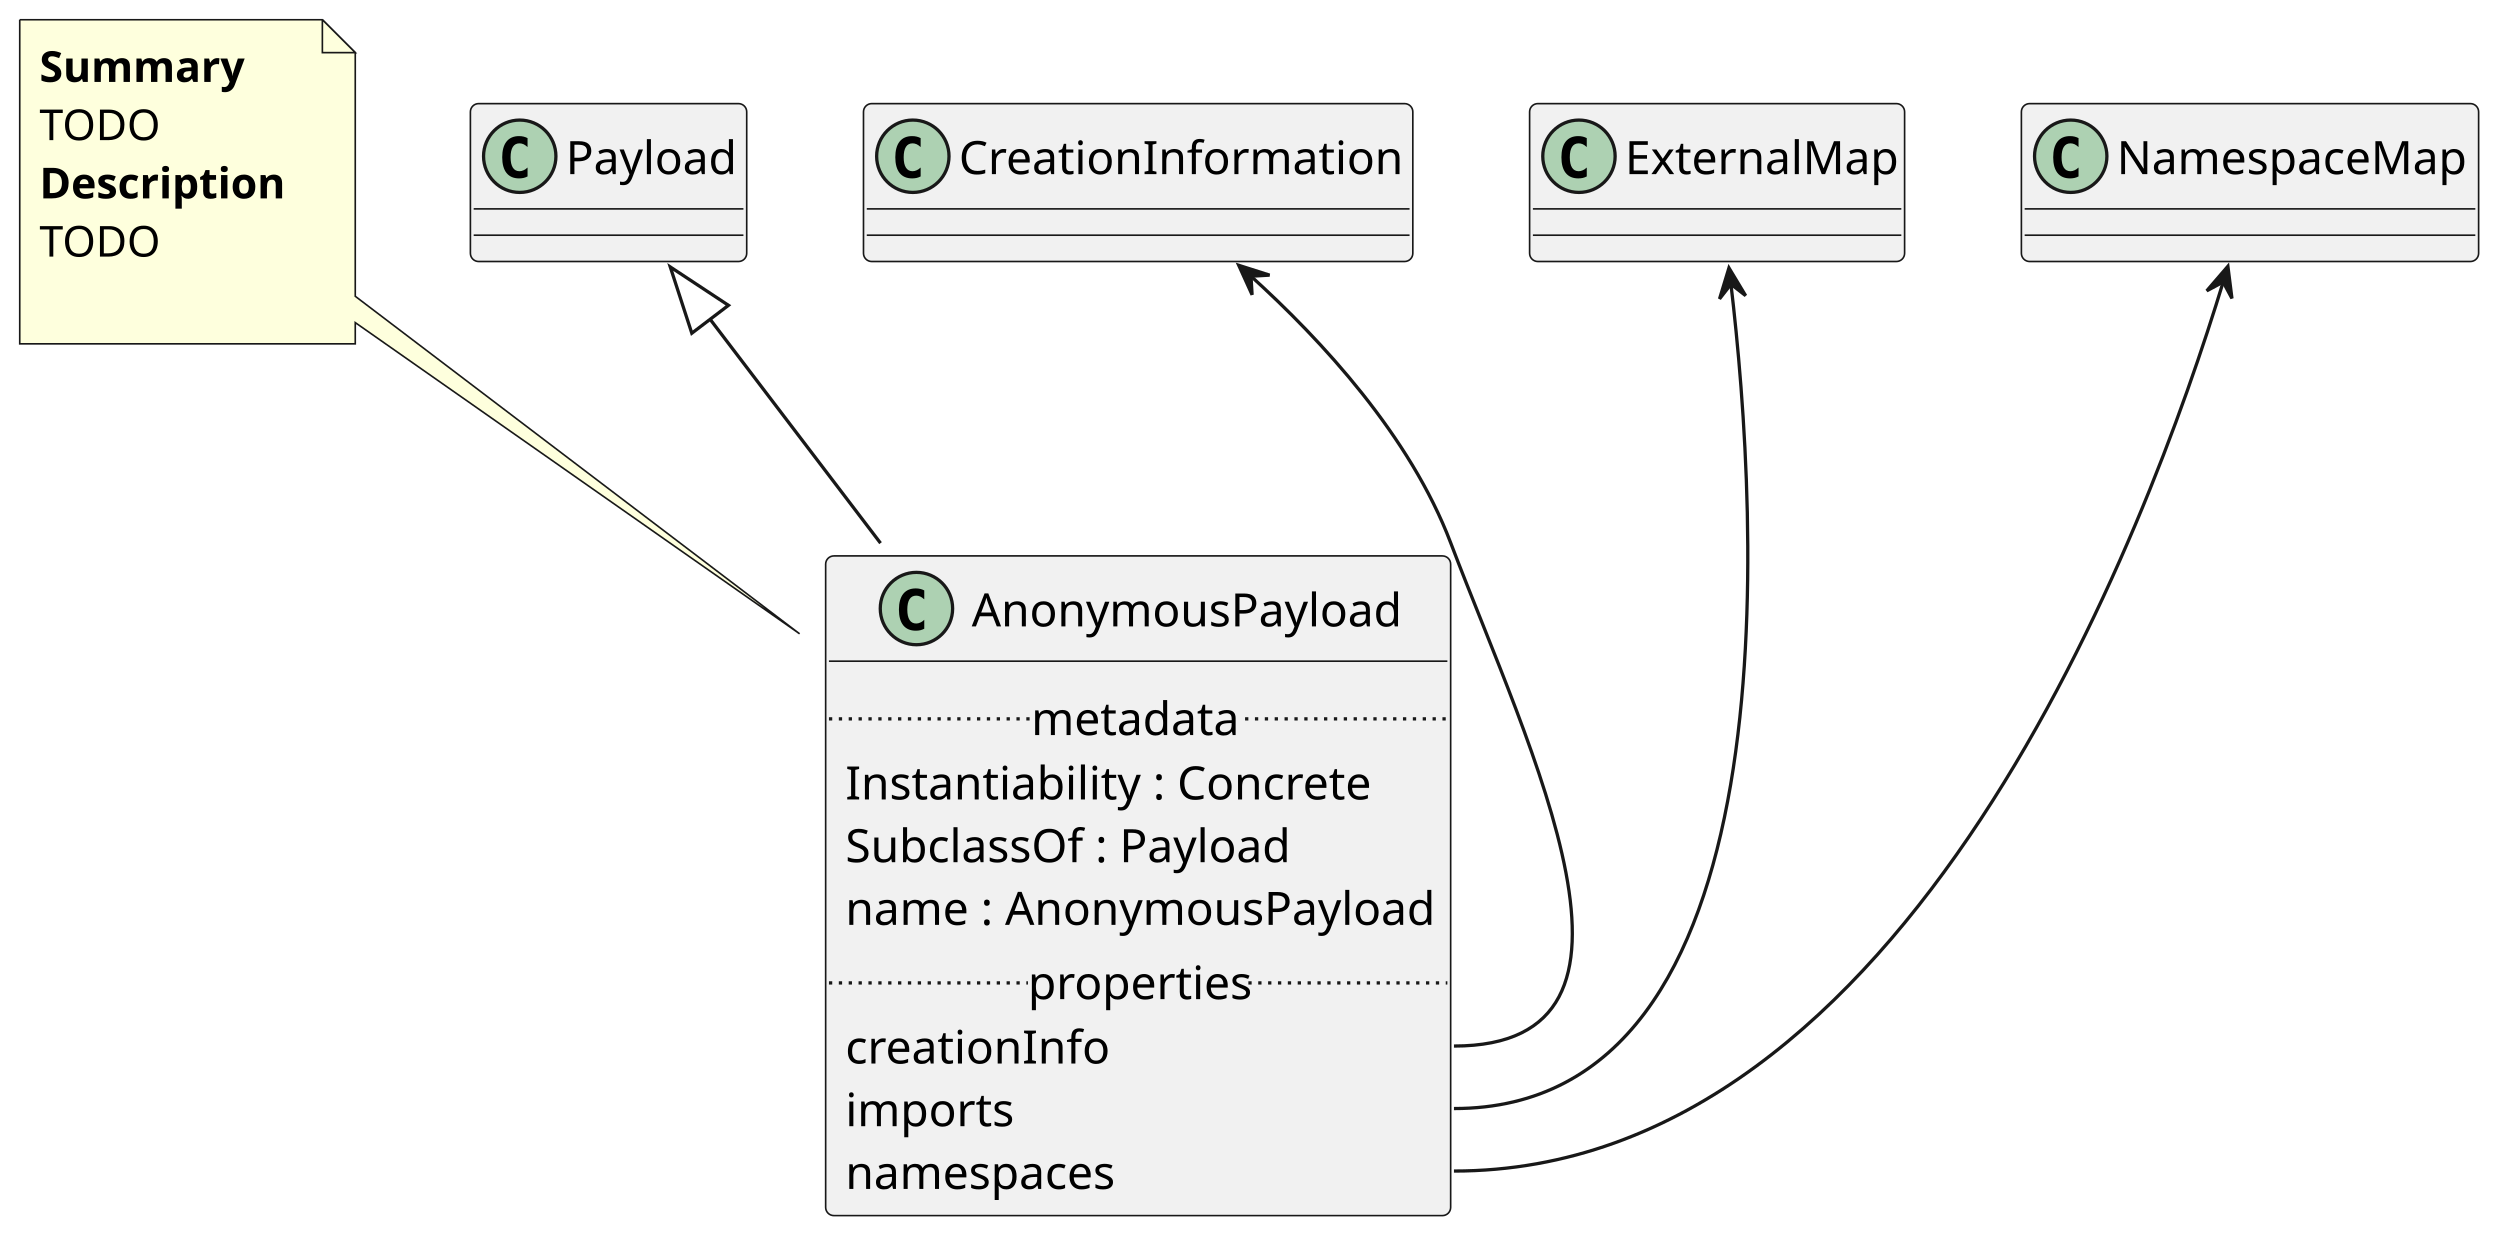
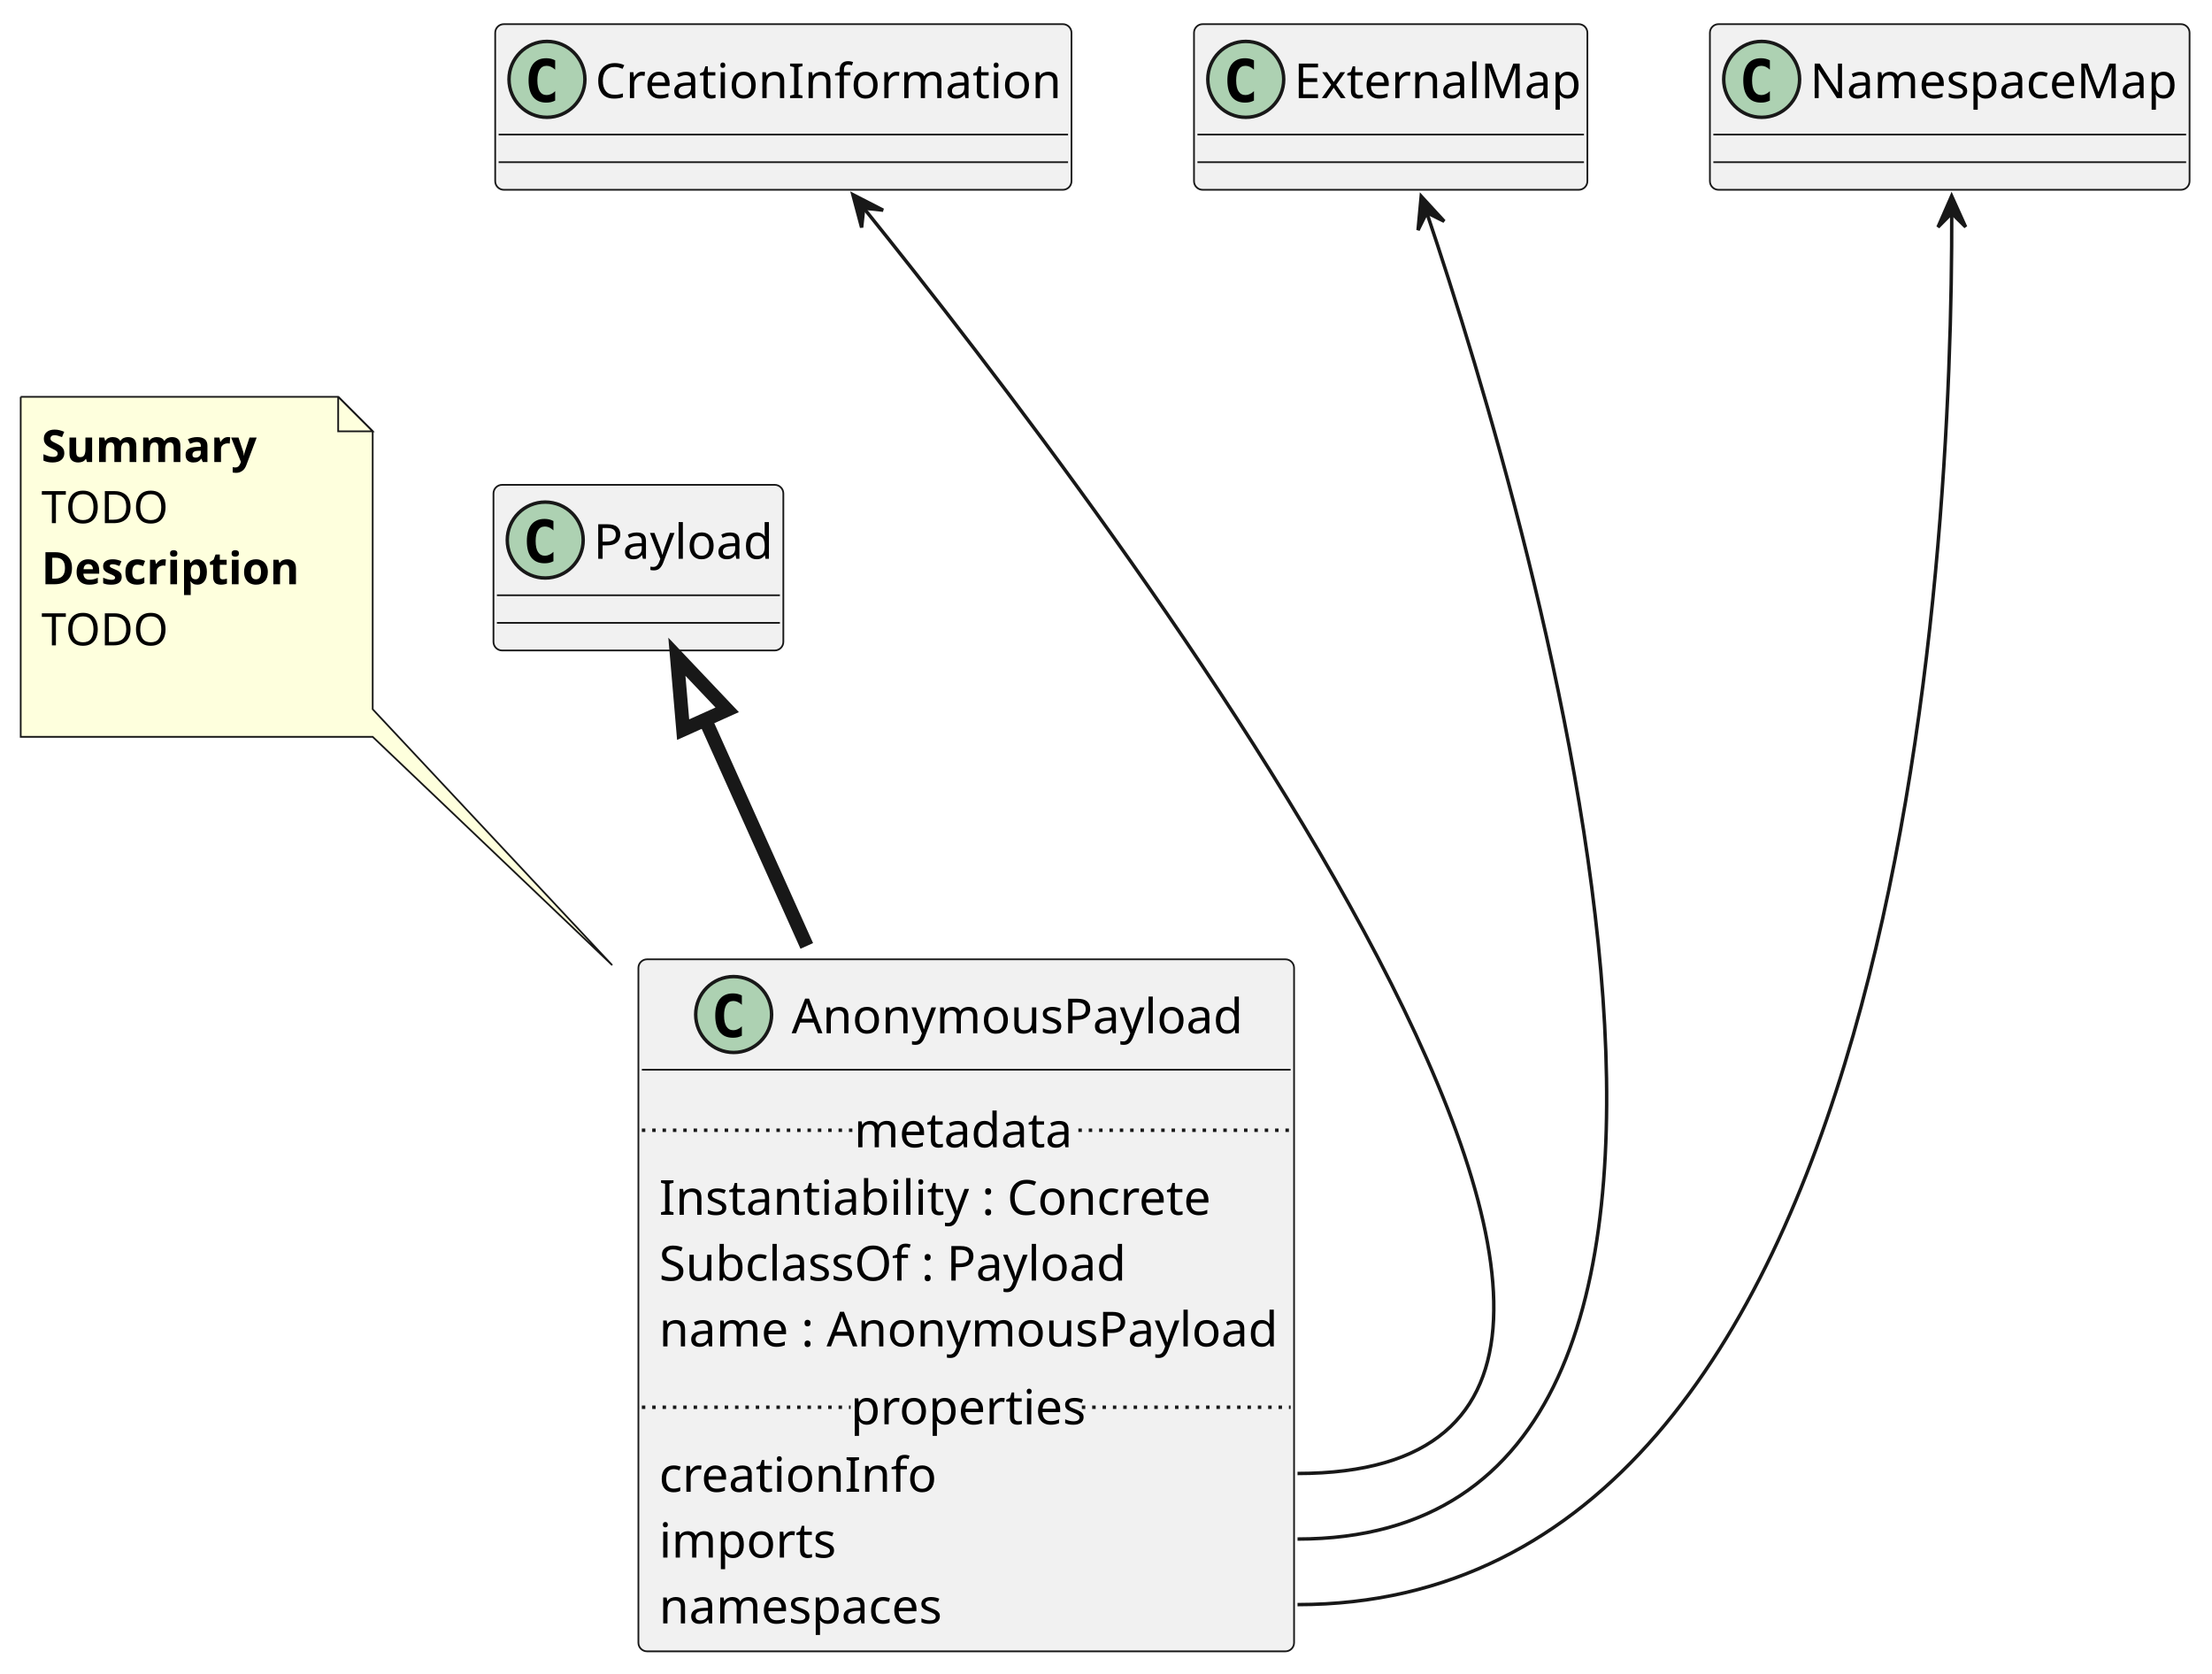
- <svg xmlns="http://www.w3.org/2000/svg" contentStyleType="text/css" height="376px" preserveAspectRatio="none" style="width:760px;height:376px;background:#FFFFFF;" version="1.1" viewBox="0 0 760 376" width="760px" zoomAndPan="magnify">
+ <svg xmlns="http://www.w3.org/2000/svg" contentStyleType="text/css" height="485px" preserveAspectRatio="none" style="width:641px;height:485px;background:#FFFFFF;" version="1.1" viewBox="0 0 641 485" width="641px" zoomAndPan="magnify">
  <defs />
  <g>
    <g id="elem_AnonymousPayload">
-       <rect codeLine="1" fill="#F1F1F1" height="200.543" id="AnonymousPayload" rx="2.5" ry="2.5" style="stroke:#181818;stroke-width:0.5;" width="190" x="251" y="169" />
-       <ellipse cx="278.6" cy="185" fill="#ADD1B2" rx="11" ry="11" style="stroke:#181818;stroke-width:1.0;" />
-       <path d="M278.397,191.734 Q275.913,191.734 274.584,190.094 Q273.272,188.422 273.272,185.312 Q273.272,182.188 274.584,180.531 Q275.913,178.875 278.397,178.875 Q279.116,178.875 279.772,179.031 Q280.413,179.188 280.975,179.484 L280.975,182.203 Q280.616,181.859 280.319,181.672 Q280.022,181.469 279.756,181.344 Q279.444,181.203 279.131,181.141 Q278.834,181.078 278.522,181.078 Q277.194,181.078 276.506,182.141 Q275.819,183.234 275.819,185.312 Q275.819,187.406 276.506,188.469 Q277.194,189.547 278.522,189.547 Q279.163,189.547 279.756,189.266 Q280.053,189.141 280.334,188.953 Q280.631,188.75 280.975,188.422 L280.975,191.141 Q280.397,191.438 279.756,191.594 Q279.116,191.734 278.397,191.734 Z " fill="#000000" />
-       <text fill="#000000" font-family="sans-serif" font-size="14" lengthAdjust="spacing" textLength="130" x="295.4" y="190.432">AnonymousPayload</text>
-       <line style="stroke:#181818;stroke-width:0.5;" x1="252" x2="440" y1="201" y2="201" />
-       <text fill="#000000" font-family="sans-serif" font-size="14" lengthAdjust="spacing" textLength="160" x="257" y="243.034">Instantiability : Concrete</text>
-       <text fill="#000000" font-family="sans-serif" font-size="14" lengthAdjust="spacing" textLength="135" x="257" y="262.102">SubclassOf : Payload</text>
-       <text fill="#000000" font-family="sans-serif" font-size="14" lengthAdjust="spacing" textLength="178" x="257" y="281.17">name : AnonymousPayload</text>
-       <line style="stroke:#181818;stroke-width:1.0;stroke-dasharray:1.0,2.0;" x1="252" x2="313.5" y1="218.534" y2="218.534" />
-       <text fill="#000000" font-family="sans-serif" font-size="14" lengthAdjust="spacing" textLength="65" x="313.5" y="223.466">metadata</text>
-       <line style="stroke:#181818;stroke-width:1.0;stroke-dasharray:1.0,2.0;" x1="378.5" x2="440" y1="218.534" y2="218.534" />
-       <text fill="#000000" font-family="sans-serif" font-size="14" lengthAdjust="spacing" textLength="81" x="257" y="323.305">creationInfo</text>
-       <text fill="#000000" font-family="sans-serif" font-size="14" lengthAdjust="spacing" textLength="51" x="257" y="342.373">imports</text>
-       <text fill="#000000" font-family="sans-serif" font-size="14" lengthAdjust="spacing" textLength="82" x="257" y="361.441">namespaces</text>
-       <line style="stroke:#181818;stroke-width:1.0;stroke-dasharray:1.0,2.0;" x1="252" x2="312.5" y1="298.806" y2="298.806" />
-       <text fill="#000000" font-family="sans-serif" font-size="14" lengthAdjust="spacing" textLength="67" x="312.5" y="303.738">properties</text>
-       <line style="stroke:#181818;stroke-width:1.0;stroke-dasharray:1.0,2.0;" x1="379.5" x2="440" y1="298.806" y2="298.806" />
+       <rect codeLine="1" fill="#F1F1F1" height="200.543" id="AnonymousPayload" rx="2.5" ry="2.5" style="stroke:#181818;stroke-width:0.5;" width="190" x="185" y="278" />
+       <ellipse cx="212.6" cy="294" fill="#ADD1B2" rx="11" ry="11" style="stroke:#181818;stroke-width:1.0;" />
+       <path d="M212.397,300.734 Q209.912,300.734 208.584,299.094 Q207.272,297.422 207.272,294.312 Q207.272,291.188 208.584,289.531 Q209.912,287.875 212.397,287.875 Q213.116,287.875 213.772,288.031 Q214.412,288.188 214.975,288.484 L214.975,291.203 Q214.616,290.859 214.319,290.672 Q214.022,290.469 213.756,290.344 Q213.444,290.203 213.131,290.141 Q212.834,290.078 212.522,290.078 Q211.194,290.078 210.506,291.141 Q209.819,292.234 209.819,294.312 Q209.819,296.406 210.506,297.469 Q211.194,298.547 212.522,298.547 Q213.162,298.547 213.756,298.266 Q214.053,298.141 214.334,297.953 Q214.631,297.75 214.975,297.422 L214.975,300.141 Q214.397,300.438 213.756,300.594 Q213.116,300.734 212.397,300.734 Z " fill="#000000" />
+       <text fill="#000000" font-family="sans-serif" font-size="14" lengthAdjust="spacing" textLength="130" x="229.4" y="299.432">AnonymousPayload</text>
+       <line style="stroke:#181818;stroke-width:0.5;" x1="186" x2="374" y1="310" y2="310" />
+       <text fill="#000000" font-family="sans-serif" font-size="14" lengthAdjust="spacing" textLength="160" x="191" y="352.034">Instantiability : Concrete</text>
+       <text fill="#000000" font-family="sans-serif" font-size="14" lengthAdjust="spacing" textLength="135" x="191" y="371.102">SubclassOf : Payload</text>
+       <text fill="#000000" font-family="sans-serif" font-size="14" lengthAdjust="spacing" textLength="178" x="191" y="390.17">name : AnonymousPayload</text>
+       <line style="stroke:#181818;stroke-width:1.0;stroke-dasharray:1.0,2.0;" x1="186" x2="247.5" y1="327.534" y2="327.534" />
+       <text fill="#000000" font-family="sans-serif" font-size="14" lengthAdjust="spacing" textLength="65" x="247.5" y="332.466">metadata</text>
+       <line style="stroke:#181818;stroke-width:1.0;stroke-dasharray:1.0,2.0;" x1="312.5" x2="374" y1="327.534" y2="327.534" />
+       <text fill="#000000" font-family="sans-serif" font-size="14" lengthAdjust="spacing" textLength="81" x="191" y="432.305">creationInfo</text>
+       <text fill="#000000" font-family="sans-serif" font-size="14" lengthAdjust="spacing" textLength="51" x="191" y="451.373">imports</text>
+       <text fill="#000000" font-family="sans-serif" font-size="14" lengthAdjust="spacing" textLength="82" x="191" y="470.441">namespaces</text>
+       <line style="stroke:#181818;stroke-width:1.0;stroke-dasharray:1.0,2.0;" x1="186" x2="246.5" y1="407.806" y2="407.806" />
+       <text fill="#000000" font-family="sans-serif" font-size="14" lengthAdjust="spacing" textLength="67" x="246.5" y="412.738">properties</text>
+       <line style="stroke:#181818;stroke-width:1.0;stroke-dasharray:1.0,2.0;" x1="313.5" x2="374" y1="407.806" y2="407.806" />
    </g>
    <g id="elem_GMN3">
-       <path d="M6,6 L6,104.53 A0,0 0 0 0 6,104.53 L108,104.53 A0,0 0 0 0 108,104.53 L108,98.07 L243.08,192.68 L108,90.07 L108,16 L98,6 L6,6 A0,0 0 0 0 6,6 " fill="#FEFFDD" style="stroke:#181818;stroke-width:0.5;" />
-       <path d="M98,6 L98,16 L108,16 L98,6 " fill="#FEFFDD" style="stroke:#181818;stroke-width:0.5;" />
-       <text fill="#000000" font-family="sans-serif" font-size="13" font-weight="bold" lengthAdjust="spacing" textLength="62" x="12" y="24.897">Summary</text>
-       <text fill="#000000" font-family="sans-serif" font-size="13" lengthAdjust="spacing" textLength="38" x="12" y="42.603">TODO</text>
-       <text fill="#000000" font-family="sans-serif" font-size="13" font-weight="bold" lengthAdjust="spacing" textLength="81" x="12" y="60.309">Description</text>
-       <text fill="#000000" font-family="sans-serif" font-size="13" lengthAdjust="spacing" textLength="38" x="12" y="78.015">TODO</text>
-       <text fill="#000000" font-family="sans-serif" font-size="13" lengthAdjust="spacing" textLength="3" x="12" y="95.721"> </text>
+       <path d="M6,115 L6,213.53 A0,0 0 0 0 6,213.53 L108,213.53 A0,0 0 0 0 108,213.53 L108,213.53 L177.41,279.7 L108,205.53 L108,125 L98,115 L6,115 A0,0 0 0 0 6,115 " fill="#FEFFDD" style="stroke:#181818;stroke-width:0.5;" />
+       <path d="M98,115 L98,125 L108,125 L98,115 " fill="#FEFFDD" style="stroke:#181818;stroke-width:0.5;" />
+       <text fill="#000000" font-family="sans-serif" font-size="13" font-weight="bold" lengthAdjust="spacing" textLength="62" x="12" y="133.897">Summary</text>
+       <text fill="#000000" font-family="sans-serif" font-size="13" lengthAdjust="spacing" textLength="38" x="12" y="151.603">TODO</text>
+       <text fill="#000000" font-family="sans-serif" font-size="13" font-weight="bold" lengthAdjust="spacing" textLength="81" x="12" y="169.309">Description</text>
+       <text fill="#000000" font-family="sans-serif" font-size="13" lengthAdjust="spacing" textLength="38" x="12" y="187.015">TODO</text>
+       <text fill="#000000" font-family="sans-serif" font-size="13" lengthAdjust="spacing" textLength="3" x="12" y="204.721"> </text>
    </g>
    <g id="elem_Payload">
-       <rect fill="#F1F1F1" height="48" id="Payload" rx="2.5" ry="2.5" style="stroke:#181818;stroke-width:0.5;" width="84" x="143" y="31.5" />
-       <ellipse cx="158" cy="47.5" fill="#ADD1B2" rx="11" ry="11" style="stroke:#181818;stroke-width:1.0;" />
-       <path d="M157.797,54.234 Q155.312,54.234 153.984,52.594 Q152.672,50.922 152.672,47.812 Q152.672,44.688 153.984,43.031 Q155.312,41.375 157.797,41.375 Q158.516,41.375 159.172,41.531 Q159.812,41.688 160.375,41.984 L160.375,44.703 Q160.016,44.359 159.719,44.172 Q159.422,43.969 159.156,43.844 Q158.844,43.703 158.531,43.641 Q158.234,43.578 157.922,43.578 Q156.594,43.578 155.906,44.641 Q155.219,45.734 155.219,47.812 Q155.219,49.906 155.906,50.969 Q156.594,52.047 157.922,52.047 Q158.562,52.047 159.156,51.766 Q159.453,51.641 159.734,51.453 Q160.031,51.25 160.375,50.922 L160.375,53.641 Q159.797,53.938 159.156,54.094 Q158.516,54.234 157.797,54.234 Z " fill="#000000" />
-       <text fill="#000000" font-family="sans-serif" font-size="14" lengthAdjust="spacing" textLength="52" x="172" y="52.932">Payload</text>
-       <line style="stroke:#181818;stroke-width:0.5;" x1="144" x2="226" y1="63.5" y2="63.5" />
-       <line style="stroke:#181818;stroke-width:0.5;" x1="144" x2="226" y1="71.5" y2="71.5" />
+       <rect fill="#F1F1F1" height="48" id="Payload" rx="2.5" ry="2.5" style="stroke:#181818;stroke-width:0.5;" width="84" x="143" y="140.5" />
+       <ellipse cx="158" cy="156.5" fill="#ADD1B2" rx="11" ry="11" style="stroke:#181818;stroke-width:1.0;" />
+       <path d="M157.797,163.234 Q155.312,163.234 153.984,161.594 Q152.672,159.922 152.672,156.812 Q152.672,153.688 153.984,152.031 Q155.312,150.375 157.797,150.375 Q158.516,150.375 159.172,150.531 Q159.812,150.688 160.375,150.984 L160.375,153.703 Q160.016,153.359 159.719,153.172 Q159.422,152.969 159.156,152.844 Q158.844,152.703 158.531,152.641 Q158.234,152.578 157.922,152.578 Q156.594,152.578 155.906,153.641 Q155.219,154.734 155.219,156.812 Q155.219,158.906 155.906,159.969 Q156.594,161.047 157.922,161.047 Q158.562,161.047 159.156,160.766 Q159.453,160.641 159.734,160.453 Q160.031,160.25 160.375,159.922 L160.375,162.641 Q159.797,162.938 159.156,163.094 Q158.516,163.234 157.797,163.234 Z " fill="#000000" />
+       <text fill="#000000" font-family="sans-serif" font-size="14" lengthAdjust="spacing" textLength="52" x="172" y="161.932">Payload</text>
+       <line style="stroke:#181818;stroke-width:0.5;" x1="144" x2="226" y1="172.5" y2="172.5" />
+       <line style="stroke:#181818;stroke-width:0.5;" x1="144" x2="226" y1="180.5" y2="180.5" />
    </g>
    <g id="elem_CreationInformation">
-       <rect fill="#F1F1F1" height="48" id="CreationInformation" rx="2.5" ry="2.5" style="stroke:#181818;stroke-width:0.5;" width="167" x="262.5" y="31.5" />
-       <ellipse cx="277.5" cy="47.5" fill="#ADD1B2" rx="11" ry="11" style="stroke:#181818;stroke-width:1.0;" />
-       <path d="M277.297,54.234 Q274.812,54.234 273.484,52.594 Q272.172,50.922 272.172,47.812 Q272.172,44.688 273.484,43.031 Q274.812,41.375 277.297,41.375 Q278.016,41.375 278.672,41.531 Q279.312,41.688 279.875,41.984 L279.875,44.703 Q279.516,44.359 279.219,44.172 Q278.922,43.969 278.656,43.844 Q278.344,43.703 278.031,43.641 Q277.734,43.578 277.422,43.578 Q276.094,43.578 275.406,44.641 Q274.719,45.734 274.719,47.812 Q274.719,49.906 275.406,50.969 Q276.094,52.047 277.422,52.047 Q278.062,52.047 278.656,51.766 Q278.953,51.641 279.234,51.453 Q279.531,51.25 279.875,50.922 L279.875,53.641 Q279.297,53.938 278.656,54.094 Q278.016,54.234 277.297,54.234 Z " fill="#000000" />
-       <text fill="#000000" font-family="sans-serif" font-size="14" lengthAdjust="spacing" textLength="135" x="291.5" y="52.932">CreationInformation</text>
-       <line style="stroke:#181818;stroke-width:0.5;" x1="263.5" x2="428.5" y1="63.5" y2="63.5" />
-       <line style="stroke:#181818;stroke-width:0.5;" x1="263.5" x2="428.5" y1="71.5" y2="71.5" />
+       <rect fill="#F1F1F1" height="48" id="CreationInformation" rx="2.5" ry="2.5" style="stroke:#181818;stroke-width:0.5;" width="167" x="143.5" y="7" />
+       <ellipse cx="158.5" cy="23" fill="#ADD1B2" rx="11" ry="11" style="stroke:#181818;stroke-width:1.0;" />
+       <path d="M158.297,29.734 Q155.812,29.734 154.484,28.094 Q153.172,26.422 153.172,23.312 Q153.172,20.188 154.484,18.531 Q155.812,16.875 158.297,16.875 Q159.016,16.875 159.672,17.031 Q160.312,17.188 160.875,17.484 L160.875,20.203 Q160.516,19.859 160.219,19.672 Q159.922,19.469 159.656,19.344 Q159.344,19.203 159.031,19.141 Q158.734,19.078 158.422,19.078 Q157.094,19.078 156.406,20.141 Q155.719,21.234 155.719,23.312 Q155.719,25.406 156.406,26.469 Q157.094,27.547 158.422,27.547 Q159.062,27.547 159.656,27.266 Q159.953,27.141 160.234,26.953 Q160.531,26.75 160.875,26.422 L160.875,29.141 Q160.297,29.438 159.656,29.594 Q159.016,29.734 158.297,29.734 Z " fill="#000000" />
+       <text fill="#000000" font-family="sans-serif" font-size="14" lengthAdjust="spacing" textLength="135" x="172.5" y="28.432">CreationInformation</text>
+       <line style="stroke:#181818;stroke-width:0.5;" x1="144.5" x2="309.5" y1="39" y2="39" />
+       <line style="stroke:#181818;stroke-width:0.5;" x1="144.5" x2="309.5" y1="47" y2="47" />
    </g>
    <g id="elem_ExternalMap">
-       <rect fill="#F1F1F1" height="48" id="ExternalMap" rx="2.5" ry="2.5" style="stroke:#181818;stroke-width:0.5;" width="114" x="465" y="31.5" />
-       <ellipse cx="480" cy="47.5" fill="#ADD1B2" rx="11" ry="11" style="stroke:#181818;stroke-width:1.0;" />
-       <path d="M479.797,54.234 Q477.312,54.234 475.984,52.594 Q474.672,50.922 474.672,47.812 Q474.672,44.688 475.984,43.031 Q477.312,41.375 479.797,41.375 Q480.516,41.375 481.172,41.531 Q481.812,41.688 482.375,41.984 L482.375,44.703 Q482.016,44.359 481.719,44.172 Q481.422,43.969 481.156,43.844 Q480.844,43.703 480.531,43.641 Q480.234,43.578 479.922,43.578 Q478.594,43.578 477.906,44.641 Q477.219,45.734 477.219,47.812 Q477.219,49.906 477.906,50.969 Q478.594,52.047 479.922,52.047 Q480.562,52.047 481.156,51.766 Q481.453,51.641 481.734,51.453 Q482.031,51.25 482.375,50.922 L482.375,53.641 Q481.797,53.938 481.156,54.094 Q480.516,54.234 479.797,54.234 Z " fill="#000000" />
-       <text fill="#000000" font-family="sans-serif" font-size="14" lengthAdjust="spacing" textLength="82" x="494" y="52.932">ExternalMap</text>
-       <line style="stroke:#181818;stroke-width:0.5;" x1="466" x2="578" y1="63.5" y2="63.5" />
-       <line style="stroke:#181818;stroke-width:0.5;" x1="466" x2="578" y1="71.5" y2="71.5" />
+       <rect fill="#F1F1F1" height="48" id="ExternalMap" rx="2.5" ry="2.5" style="stroke:#181818;stroke-width:0.5;" width="114" x="346" y="7" />
+       <ellipse cx="361" cy="23" fill="#ADD1B2" rx="11" ry="11" style="stroke:#181818;stroke-width:1.0;" />
+       <path d="M360.797,29.734 Q358.312,29.734 356.984,28.094 Q355.672,26.422 355.672,23.312 Q355.672,20.188 356.984,18.531 Q358.312,16.875 360.797,16.875 Q361.516,16.875 362.172,17.031 Q362.812,17.188 363.375,17.484 L363.375,20.203 Q363.016,19.859 362.719,19.672 Q362.422,19.469 362.156,19.344 Q361.844,19.203 361.531,19.141 Q361.234,19.078 360.922,19.078 Q359.594,19.078 358.906,20.141 Q358.219,21.234 358.219,23.312 Q358.219,25.406 358.906,26.469 Q359.594,27.547 360.922,27.547 Q361.562,27.547 362.156,27.266 Q362.453,27.141 362.734,26.953 Q363.031,26.75 363.375,26.422 L363.375,29.141 Q362.797,29.438 362.156,29.594 Q361.516,29.734 360.797,29.734 Z " fill="#000000" />
+       <text fill="#000000" font-family="sans-serif" font-size="14" lengthAdjust="spacing" textLength="82" x="375" y="28.432">ExternalMap</text>
+       <line style="stroke:#181818;stroke-width:0.5;" x1="347" x2="459" y1="39" y2="39" />
+       <line style="stroke:#181818;stroke-width:0.5;" x1="347" x2="459" y1="47" y2="47" />
    </g>
    <g id="elem_NamespaceMap">
-       <rect fill="#F1F1F1" height="48" id="NamespaceMap" rx="2.5" ry="2.5" style="stroke:#181818;stroke-width:0.5;" width="139" x="614.5" y="31.5" />
-       <ellipse cx="629.5" cy="47.5" fill="#ADD1B2" rx="11" ry="11" style="stroke:#181818;stroke-width:1.0;" />
-       <path d="M629.297,54.234 Q626.812,54.234 625.484,52.594 Q624.172,50.922 624.172,47.812 Q624.172,44.688 625.484,43.031 Q626.812,41.375 629.297,41.375 Q630.016,41.375 630.672,41.531 Q631.312,41.688 631.875,41.984 L631.875,44.703 Q631.516,44.359 631.219,44.172 Q630.922,43.969 630.656,43.844 Q630.344,43.703 630.031,43.641 Q629.734,43.578 629.422,43.578 Q628.094,43.578 627.406,44.641 Q626.719,45.734 626.719,47.812 Q626.719,49.906 627.406,50.969 Q628.094,52.047 629.422,52.047 Q630.062,52.047 630.656,51.766 Q630.953,51.641 631.234,51.453 Q631.531,51.25 631.875,50.922 L631.875,53.641 Q631.297,53.938 630.656,54.094 Q630.016,54.234 629.297,54.234 Z " fill="#000000" />
-       <text fill="#000000" font-family="sans-serif" font-size="14" lengthAdjust="spacing" textLength="107" x="643.5" y="52.932">NamespaceMap</text>
-       <line style="stroke:#181818;stroke-width:0.5;" x1="615.5" x2="752.5" y1="63.5" y2="63.5" />
-       <line style="stroke:#181818;stroke-width:0.5;" x1="615.5" x2="752.5" y1="71.5" y2="71.5" />
+       <rect fill="#F1F1F1" height="48" id="NamespaceMap" rx="2.5" ry="2.5" style="stroke:#181818;stroke-width:0.5;" width="139" x="495.5" y="7" />
+       <ellipse cx="510.5" cy="23" fill="#ADD1B2" rx="11" ry="11" style="stroke:#181818;stroke-width:1.0;" />
+       <path d="M510.297,29.734 Q507.812,29.734 506.484,28.094 Q505.172,26.422 505.172,23.312 Q505.172,20.188 506.484,18.531 Q507.812,16.875 510.297,16.875 Q511.016,16.875 511.672,17.031 Q512.312,17.188 512.875,17.484 L512.875,20.203 Q512.516,19.859 512.219,19.672 Q511.922,19.469 511.656,19.344 Q511.344,19.203 511.031,19.141 Q510.734,19.078 510.422,19.078 Q509.094,19.078 508.406,20.141 Q507.719,21.234 507.719,23.312 Q507.719,25.406 508.406,26.469 Q509.094,27.547 510.422,27.547 Q511.062,27.547 511.656,27.266 Q511.953,27.141 512.234,26.953 Q512.531,26.75 512.875,26.422 L512.875,29.141 Q512.297,29.438 511.656,29.594 Q511.016,29.734 510.297,29.734 Z " fill="#000000" />
+       <text fill="#000000" font-family="sans-serif" font-size="14" lengthAdjust="spacing" textLength="107" x="524.5" y="28.432">NamespaceMap</text>
+       <line style="stroke:#181818;stroke-width:0.5;" x1="496.5" x2="633.5" y1="39" y2="39" />
+       <line style="stroke:#181818;stroke-width:0.5;" x1="496.5" x2="633.5" y1="47" y2="47" />
    </g>
    <g id="link_Payload_AnonymousPayload">
-       <path codeLine="18" d="M215.83,97 C230.7,116.53 249.27,140.92 267.68,165.12 " fill="none" id="Payload-backto-AnonymousPayload" style="stroke:#181818;stroke-width:1.0;" />
-       <polygon fill="none" points="210.31,101.3,203.76,81.15,221.45,92.82,210.31,101.3" style="stroke:#181818;stroke-width:1.0;" />
+       <path codeLine="18" d="M204.29,208.44 C212.87,227.54 223.37,250.92 233.79,274.12 " fill="none" id="Payload-backto-AnonymousPayload" style="stroke:#181818;stroke-width:4.0;" />
+       <polygon fill="none" points="197.96,211.44,196.15,190.32,210.73,205.7,197.96,211.44" style="stroke:#181818;stroke-width:4.0;" />
    </g>
    <g id="link_CreationInformation_AnonymousPayload">
-       <path codeLine="19" d="M380.05,83.74 C402.02,103.62 428.72,132.66 441,165 C465.14,228.57 510,318 442,318 " fill="none" id="CreationInformation-backto-AnonymousPayload" style="stroke:#181818;stroke-width:1.0;" />
-       <polygon fill="#181818" points="376.57,80.65,380.637,89.62,380.306,83.973,385.953,83.642,376.57,80.65" style="stroke:#181818;stroke-width:1.0;" />
+       <path codeLine="19" d="M250.18,60.15 C322.95,150.46 532.99,427 376,427 " fill="none" id="CreationInformation-backto-AnonymousPayload" style="stroke:#181818;stroke-width:1.0;" />
+       <polygon fill="#181818" points="247.15,56.41,249.683,65.928,250.287,60.303,255.912,60.908,247.15,56.41" style="stroke:#181818;stroke-width:1.0;" />
    </g>
    <g id="link_ExternalMap_AnonymousPayload">
-       <path codeLine="20" d="M526.18,86.16 C534.73,158.3 545.47,337 442,337 " fill="none" id="ExternalMap-backto-AnonymousPayload" style="stroke:#181818;stroke-width:1.0;" />
-       <polygon fill="#181818" points="525.6,81.44,522.737,90.864,526.215,86.402,530.676,89.88,525.6,81.44" style="stroke:#181818;stroke-width:1.0;" />
+       <path codeLine="20" d="M413.37,61.38 C445.21,155.9 530.35,446 376,446 " fill="none" id="ExternalMap-backto-AnonymousPayload" style="stroke:#181818;stroke-width:1.0;" />
+       <polygon fill="#181818" points="411.84,56.88,410.927,66.686,413.438,61.618,418.507,64.129,411.84,56.88" style="stroke:#181818;stroke-width:1.0;" />
    </g>
    <g id="link_NamespaceMap_AnonymousPayload">
-       <path codeLine="21" d="M675.9,85.56 C652.98,160.77 580.17,356 442,356 " fill="none" id="NamespaceMap-backto-AnonymousPayload" style="stroke:#181818;stroke-width:1.0;" />
-       <polygon fill="#181818" points="677.28,80.95,670.852,88.412,675.837,85.737,678.512,90.722,677.28,80.95" style="stroke:#181818;stroke-width:1.0;" />
+       <path codeLine="21" d="M565.58,61.68 C565.8,159.42 552.4,465 376,465 " fill="none" id="NamespaceMap-backto-AnonymousPayload" style="stroke:#181818;stroke-width:1.0;" />
+       <polygon fill="#181818" points="565.55,56.79,561.601,65.813,565.579,61.79,569.601,65.767,565.55,56.79" style="stroke:#181818;stroke-width:1.0;" />
    </g>
  </g>
</svg>
